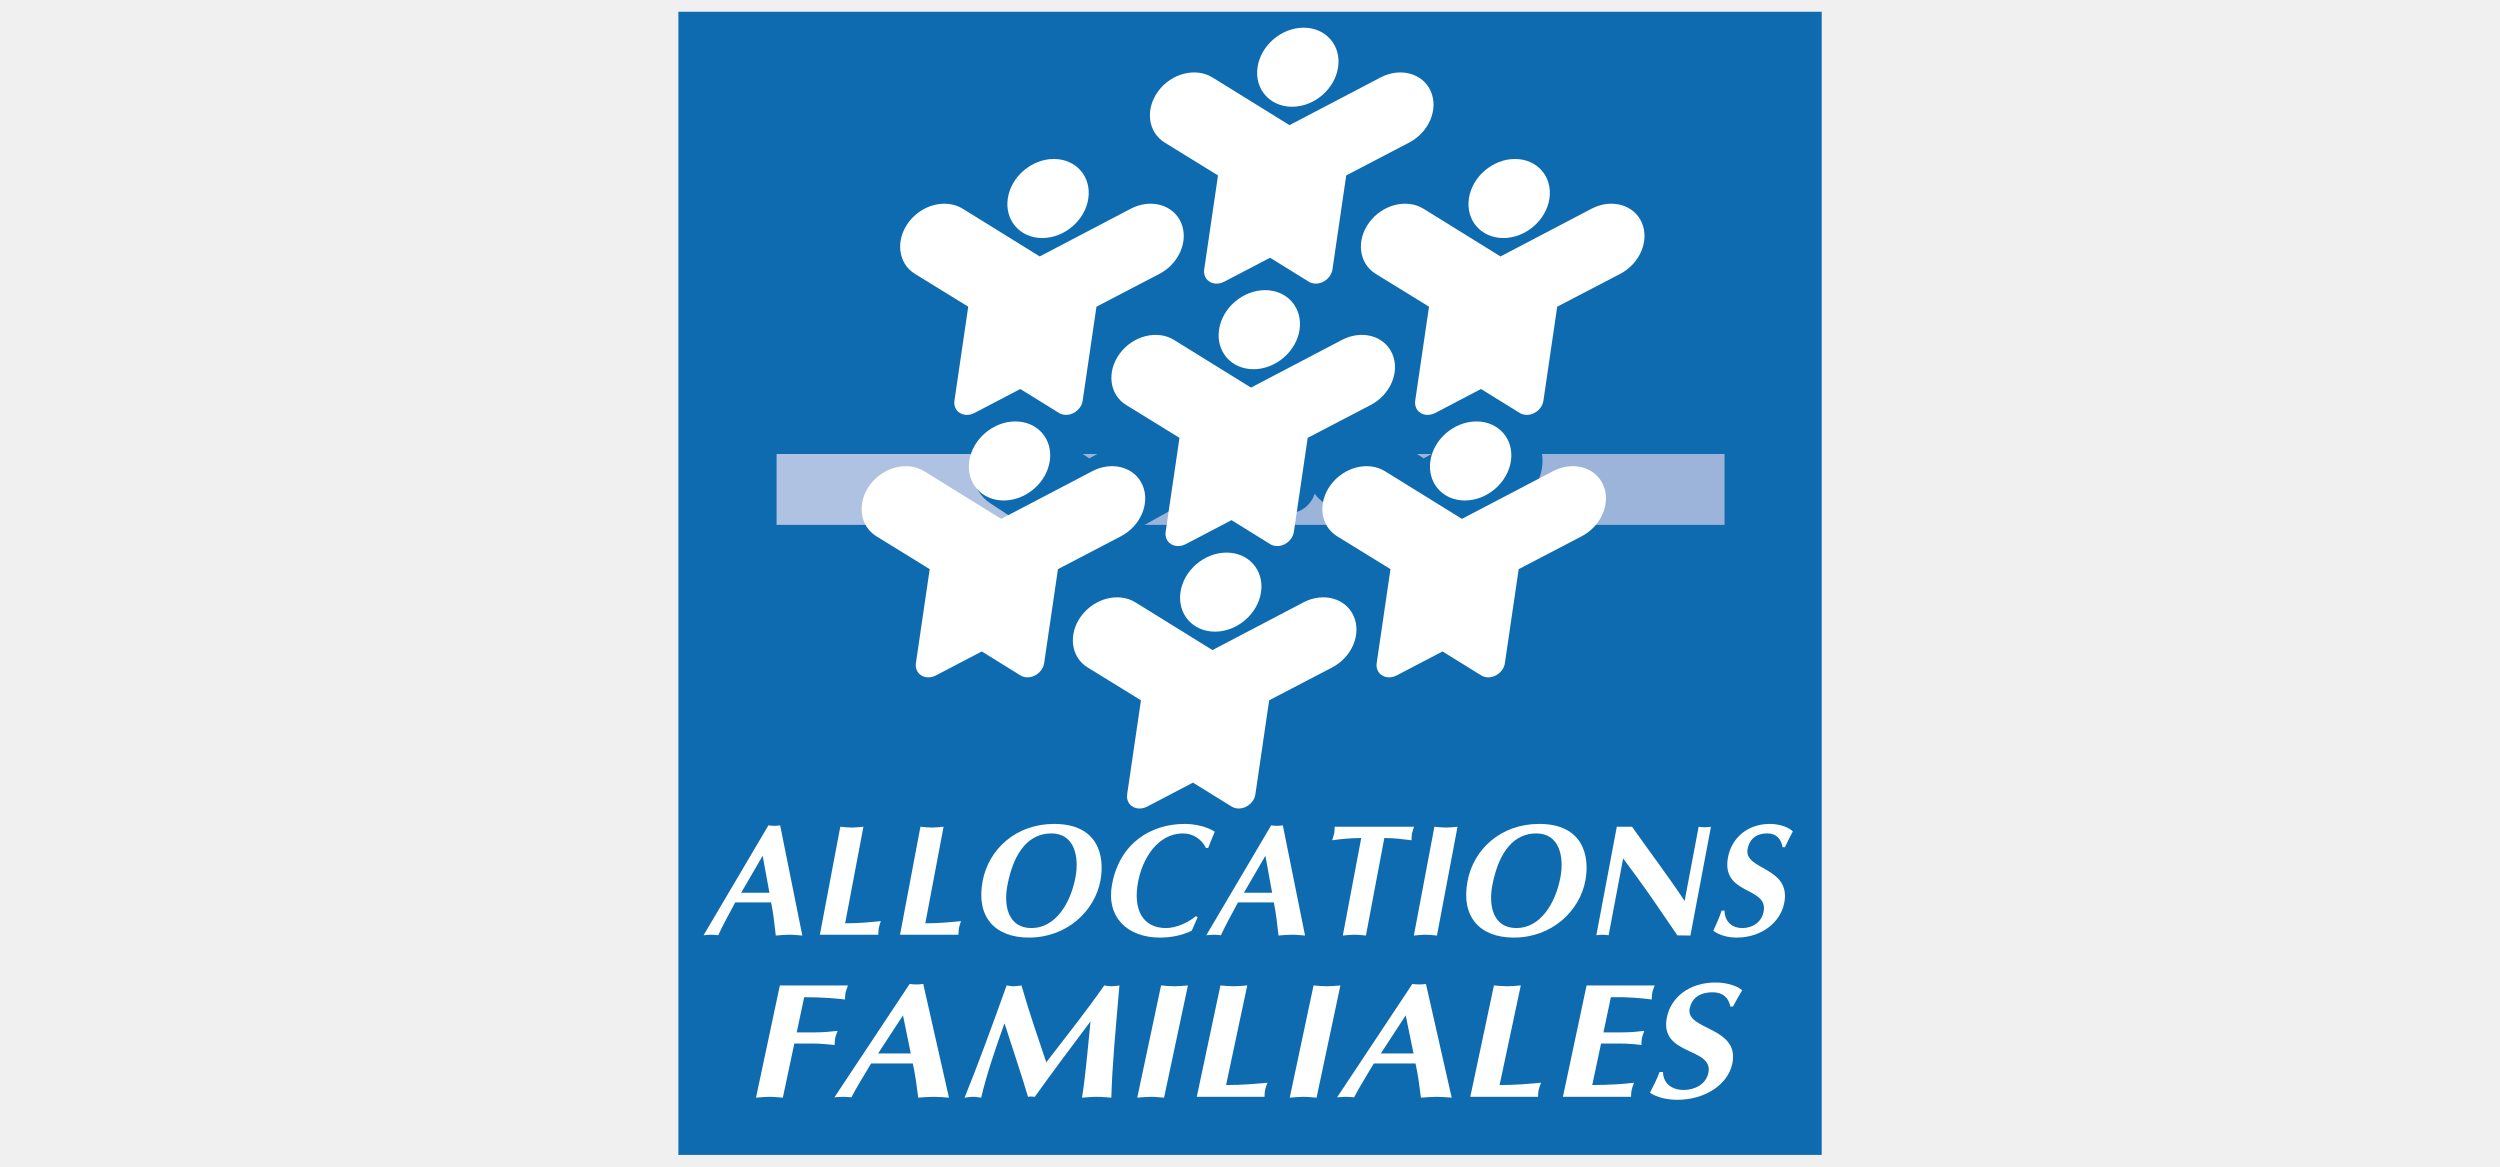
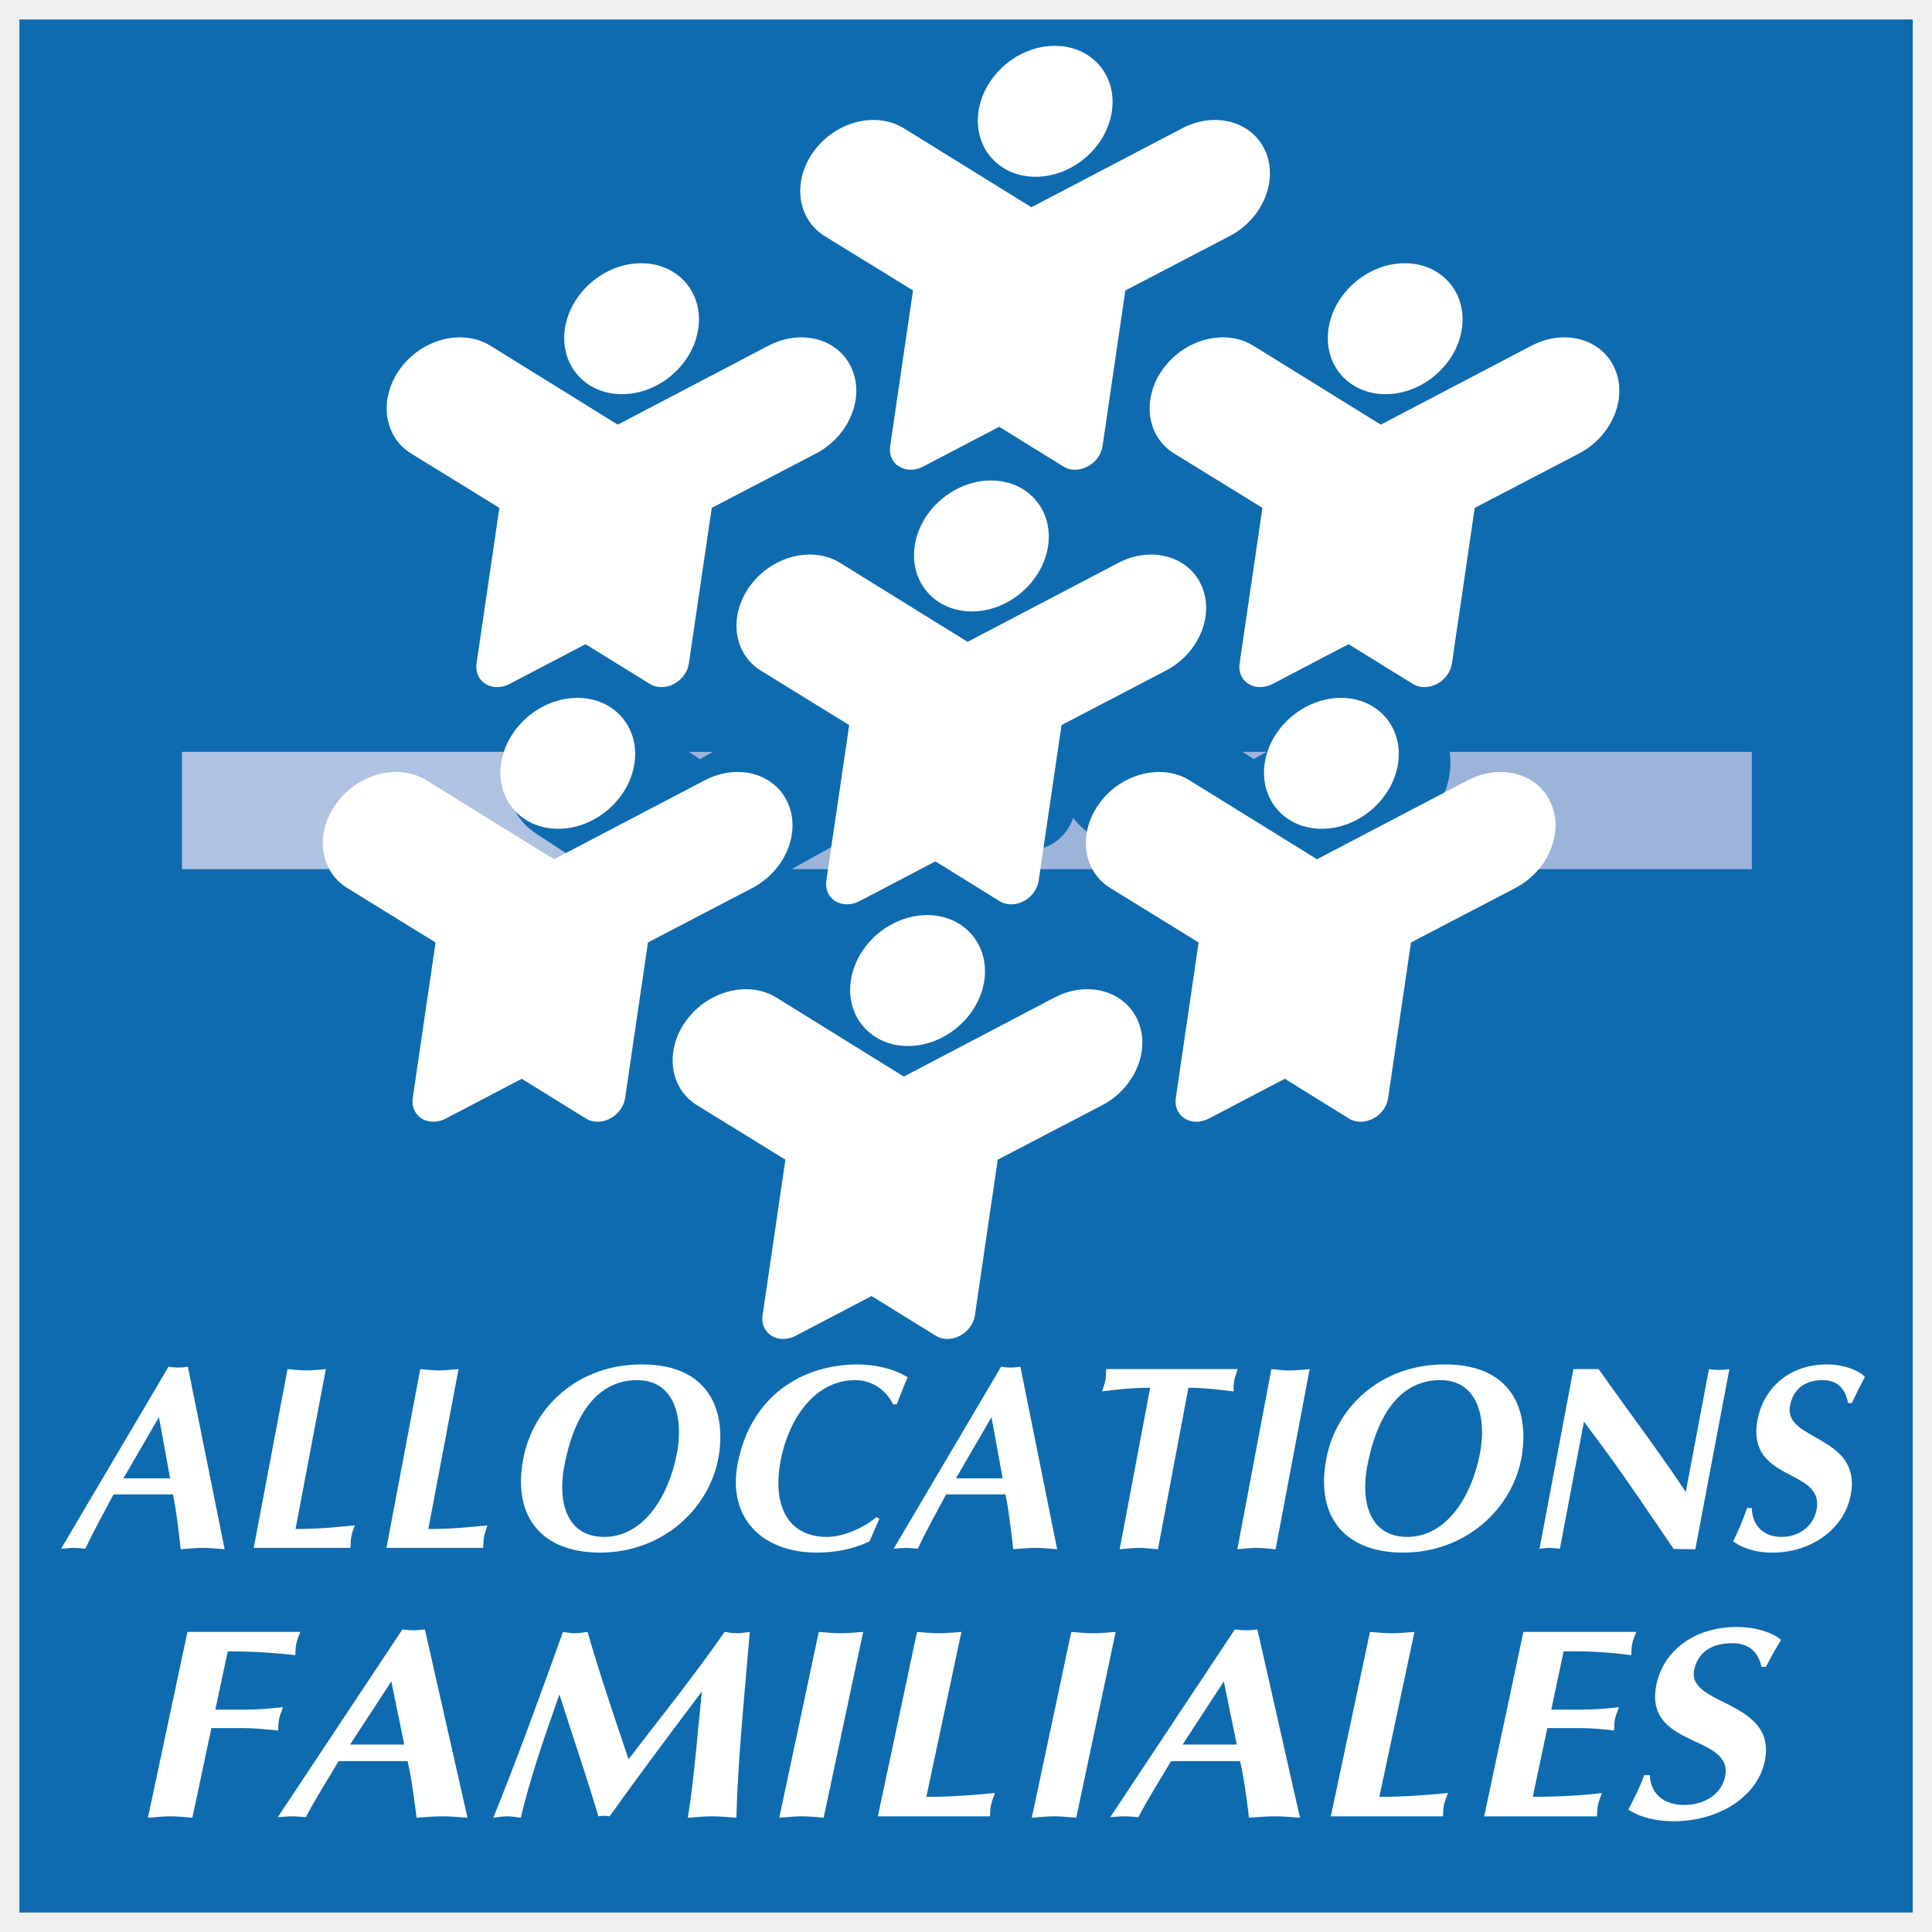
- <svg xmlns="http://www.w3.org/2000/svg" id="caf" width="120" height="56" viewBox="0 0 120 56" fill="none">
-   <path d="M87.441 0.564H32.563V55.436H87.441V0.564Z" fill="#0F6BAF" />
-   <path fill-rule="evenodd" clip-rule="evenodd" d="M52.287 22.003L52.664 21.793H51.968C52.086 21.869 52.194 21.94 52.287 22.003Z" fill="#9CB4DA" />
-   <path fill-rule="evenodd" clip-rule="evenodd" d="M58.027 24.563C57.724 24.452 57.487 24.222 57.36 23.915C57.339 23.866 57.323 23.814 57.309 23.762C57.15 23.923 56.969 24.066 56.764 24.18L54.943 25.194H57.825C57.883 24.976 57.968 24.77 58.078 24.578L58.027 24.563Z" fill="#9CB4DA" />
-   <path fill-rule="evenodd" clip-rule="evenodd" d="M63.579 24.154C63.393 24.031 63.235 23.877 63.106 23.7C63.065 23.825 63.008 23.947 62.931 24.056C62.688 24.41 62.316 24.611 61.939 24.631C62.003 24.81 62.042 25 62.06 25.194H65.03C65.034 25.167 65.037 25.14 65.041 25.114L63.579 24.154Z" fill="#9CB4DA" />
-   <path fill-rule="evenodd" clip-rule="evenodd" d="M74.017 21.793C74.157 22.71 73.689 23.694 72.815 24.18C72.815 24.18 71.618 24.847 70.993 25.194H82.778V21.793H74.017Z" fill="#9CB4DA" />
-   <path fill-rule="evenodd" clip-rule="evenodd" d="M48.99 25.114L47.528 24.154C47.1 23.872 46.811 23.427 46.713 22.899C46.647 22.535 46.675 22.154 46.794 21.793H37.276V25.194H48.979C48.983 25.167 48.987 25.14 48.99 25.114Z" fill="#AFC2E1" />
-   <path fill-rule="evenodd" clip-rule="evenodd" d="M68.018 21.793C68.137 21.869 68.243 21.94 68.337 22.003L68.715 21.793H68.018Z" fill="#9CB4DA" />
-   <path fill-rule="evenodd" clip-rule="evenodd" d="M62.018 5.124C63.085 5.124 64.075 4.275 64.229 3.226C64.383 2.179 63.642 1.329 62.574 1.329C61.508 1.329 60.517 2.179 60.363 3.226C60.209 4.275 60.95 5.124 62.018 5.124Z" fill="white" />
-   <path fill-rule="evenodd" clip-rule="evenodd" d="M68.677 4.379C68.295 3.516 67.215 3.221 66.264 3.719L61.896 6.007L58.201 3.719C57.396 3.221 56.228 3.516 55.593 4.379C54.959 5.242 55.099 6.345 55.904 6.843L58.464 8.42L57.802 12.932C57.785 13.048 57.797 13.166 57.844 13.273C57.988 13.6 58.4 13.712 58.76 13.523L60.962 12.371L62.824 13.523C63.13 13.712 63.573 13.6 63.813 13.273C63.892 13.166 63.939 13.048 63.958 12.932L64.619 8.42L67.641 6.843C68.594 6.345 69.057 5.242 68.677 4.379Z" fill="white" />
-   <path fill-rule="evenodd" clip-rule="evenodd" d="M60.168 17.722C61.234 17.722 62.225 16.872 62.38 15.824C62.532 14.777 61.792 13.927 60.725 13.927C59.657 13.927 58.667 14.777 58.514 15.824C58.36 16.872 59.1 17.722 60.168 17.722Z" fill="white" />
-   <path fill-rule="evenodd" clip-rule="evenodd" d="M66.828 16.977C66.446 16.114 65.366 15.818 64.414 16.316L60.047 18.605L56.352 16.316C55.546 15.818 54.378 16.114 53.744 16.977C53.11 17.84 53.249 18.943 54.055 19.439L56.615 21.017L55.951 25.529C55.935 25.646 55.948 25.763 55.995 25.87C56.139 26.197 56.549 26.309 56.911 26.121L59.112 24.967L60.974 26.121C61.28 26.309 61.723 26.197 61.962 25.87C62.041 25.763 62.09 25.646 62.106 25.529L62.769 21.017L65.792 19.439C66.745 18.943 67.208 17.84 66.828 16.977Z" fill="white" />
-   <path fill-rule="evenodd" clip-rule="evenodd" d="M50.029 11.425C51.096 11.425 52.086 10.576 52.239 9.528C52.394 8.481 51.652 7.631 50.585 7.631C49.518 7.631 48.528 8.481 48.374 9.528C48.22 10.576 48.961 11.425 50.029 11.425Z" fill="white" />
-   <path fill-rule="evenodd" clip-rule="evenodd" d="M56.688 10.68C56.307 9.817 55.226 9.522 54.274 10.02L49.907 12.309L46.212 10.02C45.407 9.522 44.239 9.817 43.605 10.68C42.971 11.543 43.11 12.647 43.915 13.145L46.475 14.721L45.813 19.233C45.796 19.349 45.809 19.467 45.856 19.574C46 19.901 46.411 20.013 46.771 19.824L48.973 18.672L50.836 19.824C51.142 20.013 51.584 19.901 51.825 19.574C51.903 19.467 51.95 19.349 51.968 19.233L52.63 14.721L55.653 13.145C56.605 12.646 57.068 11.543 56.688 10.68Z" fill="white" />
-   <path fill-rule="evenodd" clip-rule="evenodd" d="M48.178 24.023C49.247 24.023 50.236 23.174 50.39 22.125C50.544 21.078 49.804 20.229 48.736 20.229C47.669 20.229 46.679 21.078 46.525 22.125C46.371 23.173 47.111 24.023 48.178 24.023Z" fill="white" />
-   <path fill-rule="evenodd" clip-rule="evenodd" d="M54.838 23.278C54.457 22.415 53.377 22.12 52.426 22.619L48.058 24.906L44.362 22.619C43.556 22.12 42.389 22.415 41.755 23.278C41.121 24.14 41.26 25.244 42.066 25.741L44.626 27.319L43.963 31.832C43.947 31.947 43.959 32.064 44.007 32.172C44.151 32.498 44.561 32.611 44.922 32.422L47.123 31.269L48.986 32.422C49.292 32.611 49.735 32.498 49.975 32.172C50.054 32.064 50.101 31.947 50.119 31.832L50.782 27.319L53.804 25.741C54.756 25.244 55.219 24.14 54.838 23.278Z" fill="white" />
-   <path fill-rule="evenodd" clip-rule="evenodd" d="M72.162 11.425C71.095 11.425 70.353 10.576 70.507 9.528C70.661 8.481 71.651 7.631 72.719 7.631C73.786 7.631 74.527 8.481 74.374 9.528C74.218 10.576 73.229 11.425 72.162 11.425Z" fill="white" />
-   <path fill-rule="evenodd" clip-rule="evenodd" d="M65.721 10.68C66.355 9.817 67.523 9.522 68.328 10.02L72.024 12.309L76.392 10.02C77.343 9.522 78.424 9.817 78.804 10.68C79.184 11.543 78.721 12.647 77.77 13.145L74.746 14.721L74.084 19.233C74.067 19.349 74.021 19.467 73.942 19.574C73.7 19.901 73.257 20.013 72.951 19.824L71.088 18.672L68.888 19.824C68.528 20.013 68.117 19.901 67.973 19.574C67.926 19.467 67.913 19.349 67.93 19.233L68.593 14.721L66.033 13.145C65.225 12.646 65.087 11.543 65.721 10.68Z" fill="white" />
-   <path fill-rule="evenodd" clip-rule="evenodd" d="M70.313 24.023C69.245 24.023 68.504 23.174 68.658 22.125C68.812 21.078 69.802 20.229 70.87 20.229C71.937 20.229 72.677 21.078 72.525 22.125C72.369 23.173 71.38 24.023 70.313 24.023Z" fill="white" />
-   <path fill-rule="evenodd" clip-rule="evenodd" d="M63.872 23.278C64.506 22.415 65.672 22.12 66.479 22.619L70.173 24.906L74.541 22.619C75.493 22.12 76.574 22.415 76.954 23.278C77.335 24.14 76.872 25.244 75.92 25.741L72.897 27.319L72.234 31.832C72.218 31.947 72.172 32.064 72.093 32.172C71.851 32.498 71.409 32.611 71.103 32.422L69.24 31.269L67.039 32.422C66.678 32.611 66.269 32.498 66.124 32.172C66.076 32.064 66.064 31.947 66.081 31.832L66.743 27.319L64.182 25.741C63.376 25.244 63.237 24.14 63.872 23.278Z" fill="white" />
-   <path fill-rule="evenodd" clip-rule="evenodd" d="M58.318 30.319C59.386 30.319 60.376 29.47 60.53 28.422C60.683 27.374 59.942 26.525 58.875 26.525C57.808 26.525 56.817 27.373 56.663 28.422C56.509 29.47 57.251 30.319 58.318 30.319Z" fill="white" />
-   <path fill-rule="evenodd" clip-rule="evenodd" d="M64.977 29.575C64.597 28.712 63.516 28.416 62.565 28.914L58.198 31.204L54.502 28.914C53.697 28.416 52.529 28.712 51.894 29.575C51.261 30.437 51.399 31.541 52.206 32.038L54.766 33.614L54.103 38.128C54.087 38.244 54.098 38.361 54.146 38.468C54.291 38.795 54.7 38.907 55.062 38.718L57.262 37.566L59.125 38.718C59.43 38.907 59.874 38.795 60.115 38.468C60.193 38.361 60.241 38.244 60.258 38.128L60.92 33.614L63.942 32.038C64.895 31.54 65.359 30.437 64.977 29.575Z" fill="white" />
-   <path d="M36.932 42.85L36.608 41.077L35.577 42.85H36.932ZM35.29 43.316C34.989 43.892 34.715 44.365 34.475 44.891C34.358 44.883 34.25 44.866 34.131 44.866C34.013 44.866 33.892 44.883 33.772 44.891L36.884 39.616C36.977 39.632 37.065 39.639 37.161 39.639C37.257 39.639 37.347 39.632 37.447 39.616L38.511 44.906C38.299 44.891 38.096 44.866 37.882 44.866C37.667 44.866 37.456 44.891 37.238 44.906C37.174 44.343 37.118 43.825 37.013 43.316H35.29Z" fill="white" />
-   <path d="M40.567 44.319C41.212 44.319 41.769 44.265 42.281 44.213C42.247 44.319 42.203 44.433 42.183 44.54C42.163 44.647 42.163 44.761 42.158 44.866H39.354L40.334 39.684C40.516 39.699 40.696 39.723 40.881 39.723C41.066 39.723 41.256 39.699 41.444 39.684L40.567 44.319Z" fill="white" />
-   <path d="M44.415 44.319C45.058 44.319 45.616 44.265 46.129 44.213C46.094 44.319 46.05 44.433 46.031 44.54C46.011 44.647 46.011 44.761 46.005 44.866H43.202L44.181 39.684C44.364 39.699 44.544 39.723 44.729 39.723C44.914 39.723 45.103 39.699 45.291 39.684L44.415 44.319Z" fill="white" />
-   <path d="M48.353 42.509C48.166 43.496 48.403 44.547 49.513 44.547C50.652 44.547 51.384 43.376 51.623 42.112C51.809 41.131 51.577 40.004 50.469 40.004C49.439 40.004 48.674 40.803 48.353 42.509ZM49.39 45.004C47.755 45.004 46.84 44.015 47.167 42.287C47.453 40.772 48.757 39.548 50.598 39.548C52.707 39.548 53.039 41.077 52.823 42.257C52.55 43.741 51.202 45.004 49.39 45.004Z" fill="white" />
-   <path d="M57.489 44.022L57.202 44.676C56.714 44.913 56.172 45.004 55.676 45.004C54.093 45.004 53.084 44 53.38 42.44C53.754 40.453 55.257 39.548 56.87 39.548C57.358 39.548 57.926 39.677 58.309 39.921C58.194 40.179 58.101 40.438 57.99 40.705H57.886C57.691 40.294 57.271 40.004 56.792 40.004C55.563 40.004 54.839 41.214 54.627 42.333C54.381 43.634 54.831 44.547 55.969 44.547C56.428 44.547 57.007 44.305 57.401 43.977L57.489 44.022Z" fill="white" />
-   <path d="M61.062 42.85L60.739 41.077L59.709 42.85H61.062ZM59.422 43.316C59.119 43.892 58.846 44.365 58.605 44.891C58.489 44.883 58.38 44.866 58.262 44.866C58.144 44.866 58.023 44.883 57.903 44.891L61.016 39.616C61.108 39.632 61.197 39.639 61.292 39.639C61.387 39.639 61.478 39.632 61.576 39.616L62.642 44.906C62.43 44.891 62.228 44.866 62.013 44.866C61.797 44.866 61.587 44.891 61.369 44.906C61.306 44.343 61.247 43.825 61.144 43.316H59.422Z" fill="white" />
-   <path d="M65.564 44.906C65.382 44.891 65.201 44.866 65.015 44.866C64.831 44.866 64.642 44.891 64.455 44.906L65.339 40.225C64.814 40.225 64.338 40.278 63.943 40.332C63.977 40.225 64.019 40.119 64.041 40.004C64.062 39.897 64.058 39.791 64.064 39.684H67.874C67.84 39.791 67.799 39.897 67.777 40.004C67.755 40.119 67.759 40.225 67.754 40.332C67.327 40.278 66.899 40.225 66.448 40.225L65.564 44.906Z" fill="white" />
-   <path d="M68.851 39.684C69.033 39.7 69.214 39.723 69.398 39.723C69.584 39.723 69.773 39.7 69.961 39.684L68.974 44.906C68.793 44.891 68.611 44.866 68.427 44.866C68.242 44.866 68.052 44.891 67.865 44.906L68.851 39.684Z" fill="white" />
-   <path d="M71.629 42.509C71.442 43.496 71.68 44.547 72.79 44.547C73.93 44.547 74.661 43.376 74.9 42.112C75.086 41.131 74.856 40.004 73.745 40.004C72.717 40.004 71.952 40.803 71.629 42.509ZM72.666 45.004C71.032 45.004 70.117 44.015 70.443 42.287C70.73 40.772 72.033 39.548 73.876 39.548C75.984 39.548 76.316 41.077 76.1 42.257C75.828 43.741 74.48 45.004 72.666 45.004Z" fill="white" />
-   <path d="M77.607 39.684H78.339C79.166 40.864 80.05 42.021 80.862 43.247L81.535 39.684C81.629 39.7 81.73 39.708 81.826 39.708C81.922 39.708 82.028 39.7 82.126 39.684L81.14 44.906L80.513 44.898C79.84 43.916 79.219 42.98 78.554 42.075L77.911 41.206L77.214 44.891C77.121 44.883 77.018 44.867 76.924 44.867C76.828 44.867 76.72 44.883 76.624 44.891L77.607 39.684Z" fill="white" />
-   <path d="M85.565 40.667C85.494 40.263 85.26 40.004 84.838 40.004C84.254 40.004 83.966 40.317 83.885 40.75C83.69 41.778 85.976 41.588 85.646 43.33C85.462 44.305 84.516 45.004 83.369 45.004C82.962 45.004 82.545 44.906 82.239 44.676C82.388 44.358 82.531 44.038 82.638 43.709H82.777C82.789 44.237 83.13 44.547 83.641 44.547C84.1 44.547 84.556 44.28 84.655 43.757C84.886 42.539 82.598 42.979 82.945 41.147C83.11 40.27 83.831 39.548 84.956 39.548C85.488 39.548 85.923 39.754 86.055 39.912C85.921 40.156 85.799 40.407 85.675 40.666H85.565" fill="white" />
-   <path d="M37.576 52.688C37.365 52.672 37.156 52.647 36.941 52.647C36.727 52.647 36.507 52.672 36.288 52.688L37.433 47.301H40.704C40.663 47.41 40.612 47.528 40.588 47.638C40.566 47.747 40.566 47.865 40.56 47.975C40.048 47.92 39.502 47.866 38.601 47.866L38.242 49.554H39.151C39.486 49.554 39.836 49.522 40.205 49.483C40.164 49.594 40.114 49.711 40.09 49.822C40.068 49.931 40.068 50.049 40.062 50.159C39.708 50.127 39.373 50.089 39.03 50.089H38.128L37.576 52.688Z" fill="white" />
-   <path d="M43.718 50.567L43.343 48.737L42.148 50.567H43.718ZM41.814 51.046C41.464 51.643 41.146 52.129 40.868 52.671C40.732 52.663 40.606 52.647 40.469 52.647C40.332 52.647 40.191 52.663 40.053 52.671L43.663 47.23C43.771 47.244 43.873 47.254 43.984 47.254C44.096 47.254 44.2 47.245 44.316 47.23L45.55 52.687C45.305 52.671 45.071 52.647 44.822 52.647C44.573 52.647 44.327 52.671 44.075 52.687C44.001 52.105 43.934 51.573 43.814 51.046H41.814Z" fill="white" />
-   <path d="M53.005 47.301C53.12 47.317 53.236 47.341 53.357 47.341C53.476 47.341 53.61 47.317 53.733 47.301C53.551 49.413 53.385 51.125 53.344 52.688C53.107 52.672 52.88 52.647 52.641 52.647C52.4 52.647 52.181 52.672 51.937 52.688C52.133 51.44 52.217 50.238 52.345 49.027C51.438 50.23 50.539 51.431 49.67 52.647C49.563 52.631 49.461 52.624 49.345 52.647C49.026 51.564 48.606 50.348 48.216 49.115C47.725 50.498 47.356 51.587 47.096 52.688C46.962 52.672 46.839 52.647 46.702 52.647C46.564 52.647 46.439 52.672 46.299 52.688C46.943 51.109 47.604 49.287 48.318 47.301C48.435 47.317 48.541 47.341 48.661 47.341C48.782 47.341 48.907 47.317 49.03 47.301C49.386 48.534 49.804 49.758 50.221 50.992C51.074 49.875 52.066 48.644 53.005 47.301Z" fill="white" />
-   <path d="M55.732 47.301C55.944 47.317 56.153 47.341 56.368 47.341C56.582 47.341 56.802 47.317 57.02 47.301L55.875 52.688C55.664 52.672 55.455 52.647 55.24 52.647C55.025 52.647 54.806 52.672 54.588 52.688L55.732 47.301Z" fill="white" />
-   <path d="M58.851 52.082C59.599 52.082 60.245 52.027 60.84 51.971C60.801 52.082 60.749 52.2 60.727 52.31C60.703 52.419 60.703 52.538 60.696 52.647H57.445L58.581 47.301C58.792 47.317 59.002 47.341 59.216 47.341C59.43 47.341 59.65 47.317 59.868 47.301L58.851 52.082Z" fill="white" />
-   <path d="M63.051 47.301C63.263 47.317 63.473 47.341 63.686 47.341C63.901 47.341 64.122 47.317 64.339 47.301L63.195 52.688C62.983 52.672 62.774 52.647 62.559 52.647C62.345 52.647 62.125 52.672 61.907 52.688L63.051 47.301Z" fill="white" />
-   <path d="M67.849 50.567L67.474 48.737L66.279 50.567H67.849ZM65.944 51.046C65.594 51.643 65.277 52.129 64.998 52.671C64.862 52.663 64.737 52.647 64.598 52.647C64.462 52.647 64.322 52.663 64.182 52.671L67.793 47.23C67.901 47.244 68.003 47.254 68.115 47.254C68.226 47.254 68.331 47.245 68.446 47.23L69.681 52.687C69.436 52.671 69.199 52.647 68.95 52.647C68.701 52.647 68.457 52.671 68.204 52.687C68.131 52.105 68.064 51.573 67.944 51.046H65.944Z" fill="white" />
-   <path d="M71.98 52.082C72.728 52.082 73.375 52.027 73.97 51.971C73.93 52.082 73.879 52.2 73.855 52.31C73.832 52.419 73.833 52.538 73.826 52.647H70.574L71.709 47.301C71.921 47.317 72.13 47.341 72.345 47.341C72.561 47.341 72.779 47.317 72.998 47.301L71.98 52.082Z" fill="white" />
-   <path d="M79.427 47.301C79.386 47.41 79.334 47.528 79.311 47.638C79.288 47.747 79.288 47.865 79.283 47.975C78.774 47.913 78.203 47.85 77.322 47.866L76.965 49.554H77.857C78.244 49.554 78.603 49.522 78.928 49.483C78.887 49.594 78.837 49.711 78.813 49.822C78.791 49.931 78.791 50.049 78.785 50.159C78.477 50.12 78.131 50.089 77.744 50.089H76.851L76.427 52.083C77.305 52.076 77.897 52.036 78.434 51.972C78.393 52.083 78.343 52.201 78.32 52.31C78.296 52.42 78.296 52.538 78.289 52.648H75.02L76.156 47.301H79.427" fill="white" />
-   <path d="M83.057 48.313C82.972 47.897 82.704 47.63 82.215 47.63C81.536 47.63 81.202 47.952 81.106 48.4C80.88 49.46 83.532 49.263 83.15 51.061C82.935 52.066 81.839 52.79 80.509 52.79C80.036 52.79 79.551 52.687 79.198 52.451C79.371 52.122 79.536 51.792 79.659 51.455H79.823C79.836 51.996 80.231 52.318 80.824 52.318C81.355 52.318 81.886 52.044 82.001 51.503C82.268 50.245 79.613 50.701 80.015 48.809C80.208 47.905 81.044 47.16 82.349 47.16C82.966 47.16 83.47 47.372 83.624 47.537C83.467 47.787 83.327 48.046 83.184 48.314H83.057" fill="white" />
+ <svg xmlns="http://www.w3.org/2000/svg" id="caf" width="40" height="40" viewBox="0 0 40 40" fill="none">
+   <path d="M39.601 0.403H0.402V39.597H39.601V0.403Z" fill="#0F6BAF" />
+   <path fill-rule="evenodd" clip-rule="evenodd" d="M14.491 15.716L14.76 15.567H14.263C14.347 15.621 14.424 15.672 14.491 15.716Z" fill="#9CB4DA" />
+   <path fill-rule="evenodd" clip-rule="evenodd" d="M18.59 17.545C18.374 17.466 18.205 17.302 18.114 17.082C18.099 17.047 18.087 17.01 18.078 16.973C17.965 17.088 17.835 17.19 17.689 17.272L16.388 17.995H18.447C18.488 17.84 18.548 17.693 18.627 17.556L18.59 17.545Z" fill="#9CB4DA" />
+   <path fill-rule="evenodd" clip-rule="evenodd" d="M22.556 17.253C22.423 17.166 22.31 17.055 22.219 16.929C22.19 17.018 22.148 17.105 22.094 17.183C21.92 17.436 21.654 17.579 21.385 17.594C21.431 17.722 21.459 17.857 21.472 17.996H23.593C23.596 17.977 23.598 17.958 23.601 17.939L22.556 17.253Z" fill="#9CB4DA" />
+   <path fill-rule="evenodd" clip-rule="evenodd" d="M30.012 15.566C30.112 16.221 29.778 16.924 29.153 17.271C29.153 17.272 28.298 17.747 27.852 17.995H36.27V15.566H30.012Z" fill="#9CB4DA" />
+   <path fill-rule="evenodd" clip-rule="evenodd" d="M12.136 17.938L11.091 17.253C10.786 17.051 10.58 16.733 10.51 16.357C10.462 16.096 10.482 15.824 10.567 15.566H3.768V17.995H12.128C12.131 17.976 12.133 17.957 12.136 17.938Z" fill="#AFC2E1" />
+   <path fill-rule="evenodd" clip-rule="evenodd" d="M25.727 15.566C25.812 15.621 25.888 15.671 25.955 15.716L26.225 15.566H25.727Z" fill="#9CB4DA" />
+   <path fill-rule="evenodd" clip-rule="evenodd" d="M21.441 3.66C22.203 3.66 22.911 3.053 23.02 2.304C23.131 1.557 22.601 0.949 21.838 0.949C21.077 0.949 20.369 1.557 20.259 2.304C20.149 3.053 20.678 3.66 21.441 3.66Z" fill="white" />
+   <path fill-rule="evenodd" clip-rule="evenodd" d="M26.198 3.128C25.925 2.511 25.154 2.301 24.475 2.657L21.354 4.291L18.715 2.657C18.14 2.301 17.306 2.511 16.852 3.128C16.399 3.744 16.5 4.532 17.074 4.888L18.903 6.014L18.43 9.237C18.418 9.32 18.426 9.404 18.46 9.481C18.563 9.714 18.857 9.794 19.114 9.659L20.687 8.836L22.017 9.659C22.235 9.794 22.552 9.714 22.724 9.481C22.78 9.404 22.814 9.32 22.827 9.237L23.299 6.014L25.458 4.888C26.139 4.532 26.469 3.744 26.198 3.128Z" fill="white" />
+   <path fill-rule="evenodd" clip-rule="evenodd" d="M20.12 12.659C20.882 12.659 21.589 12.051 21.7 11.303C21.809 10.555 21.28 9.948 20.518 9.948C19.755 9.948 19.048 10.555 18.938 11.303C18.828 12.051 19.357 12.659 20.12 12.659Z" fill="white" />
+   <path fill-rule="evenodd" clip-rule="evenodd" d="M24.877 12.126C24.605 11.51 23.833 11.299 23.153 11.654L20.033 13.289L17.394 11.654C16.819 11.299 15.985 11.51 15.532 12.126C15.079 12.743 15.178 13.531 15.753 13.885L17.582 15.012L17.108 18.235C17.096 18.319 17.106 18.402 17.139 18.479C17.242 18.712 17.535 18.792 17.794 18.658L19.366 17.834L20.696 18.658C20.915 18.793 21.231 18.712 21.402 18.479C21.458 18.402 21.493 18.319 21.504 18.235L21.978 15.012L24.137 13.885C24.818 13.531 25.148 12.743 24.877 12.126Z" fill="white" />
+   <path fill-rule="evenodd" clip-rule="evenodd" d="M12.877 8.161C13.64 8.161 14.347 7.555 14.457 6.806C14.567 6.058 14.037 5.45 13.275 5.45C12.513 5.45 11.806 6.058 11.696 6.806C11.586 7.554 12.115 8.161 12.877 8.161Z" fill="white" />
+   <path fill-rule="evenodd" clip-rule="evenodd" d="M17.634 7.629C17.362 7.012 16.59 6.802 15.91 7.157L12.79 8.792L10.152 7.157C9.576 6.802 8.742 7.012 8.289 7.629C7.837 8.245 7.936 9.033 8.511 9.389L10.339 10.515L9.866 13.738C9.854 13.821 9.864 13.905 9.897 13.982C10 14.215 10.294 14.295 10.551 14.16L12.123 13.337L13.454 14.16C13.673 14.295 13.989 14.215 14.16 13.982C14.216 13.905 14.25 13.821 14.262 13.738L14.736 10.515L16.895 9.389C17.575 9.033 17.906 8.245 17.634 7.629Z" fill="white" />
+   <path fill-rule="evenodd" clip-rule="evenodd" d="M11.556 17.159C12.319 17.159 13.026 16.553 13.136 15.804C13.246 15.056 12.717 14.449 11.955 14.449C11.192 14.449 10.485 15.056 10.375 15.804C10.265 16.552 10.794 17.159 11.556 17.159Z" fill="white" />
+   <path fill-rule="evenodd" clip-rule="evenodd" d="M16.313 16.627C16.041 16.011 15.269 15.8 14.59 16.156L11.47 17.79L8.83 16.156C8.255 15.8 7.421 16.011 6.968 16.627C6.515 17.243 6.614 18.031 7.19 18.386L9.018 19.513L8.545 22.737C8.533 22.819 8.543 22.903 8.576 22.98C8.679 23.213 8.972 23.294 9.23 23.159L10.802 22.335L12.133 23.159C12.351 23.294 12.668 23.213 12.839 22.98C12.896 22.903 12.929 22.819 12.942 22.737L13.415 19.513L15.574 18.386C16.254 18.031 16.585 17.243 16.313 16.627Z" fill="white" />
+   <path fill-rule="evenodd" clip-rule="evenodd" d="M28.687 8.161C27.925 8.161 27.395 7.555 27.505 6.806C27.615 6.058 28.322 5.45 29.085 5.45C29.847 5.45 30.376 6.058 30.267 6.806C30.156 7.554 29.449 8.161 28.687 8.161Z" fill="white" />
+   <path fill-rule="evenodd" clip-rule="evenodd" d="M24.086 7.629C24.539 7.012 25.373 6.802 25.948 7.157L28.588 8.792L31.708 7.157C32.388 6.802 33.16 7.012 33.431 7.629C33.703 8.245 33.372 9.033 32.693 9.389L30.533 10.515L30.06 13.738C30.048 13.821 30.015 13.905 29.958 13.982C29.786 14.215 29.47 14.295 29.251 14.16L27.92 13.337L26.348 14.16C26.091 14.295 25.798 14.215 25.695 13.982C25.661 13.905 25.652 13.821 25.664 13.738L26.137 10.515L24.309 9.389C23.732 9.033 23.634 8.245 24.086 7.629Z" fill="white" />
+   <path fill-rule="evenodd" clip-rule="evenodd" d="M27.366 17.159C26.603 17.159 26.074 16.553 26.184 15.804C26.294 15.056 27.002 14.449 27.764 14.449C28.527 14.449 29.055 15.056 28.946 15.804C28.835 16.552 28.128 17.159 27.366 17.159Z" fill="white" />
+   <path fill-rule="evenodd" clip-rule="evenodd" d="M22.766 16.627C23.218 16.011 24.052 15.8 24.628 16.156L27.267 17.79L30.387 16.156C31.067 15.8 31.839 16.011 32.11 16.627C32.383 17.243 32.052 18.031 31.372 18.386L29.213 19.513L28.739 22.737C28.727 22.819 28.694 22.903 28.638 22.98C28.465 23.213 28.149 23.294 27.93 23.159L26.6 22.335L25.028 23.159C24.77 23.294 24.478 23.213 24.374 22.98C24.34 22.903 24.331 22.819 24.343 22.737L24.816 19.513L22.988 18.386C22.412 18.031 22.312 17.243 22.766 16.627Z" fill="white" />
+   <path fill-rule="evenodd" clip-rule="evenodd" d="M18.799 21.657C19.561 21.657 20.268 21.05 20.379 20.301C20.488 19.553 19.958 18.946 19.196 18.946C18.434 18.946 17.727 19.552 17.616 20.301C17.506 21.05 18.036 21.657 18.799 21.657Z" fill="white" />
+   <path fill-rule="evenodd" clip-rule="evenodd" d="M23.555 21.125C23.283 20.509 22.512 20.298 21.832 20.653L18.713 22.289L16.073 20.653C15.498 20.298 14.663 20.509 14.21 21.125C13.758 21.741 13.857 22.529 14.433 22.884L16.261 24.01L15.788 27.234C15.776 27.317 15.784 27.401 15.819 27.477C15.922 27.711 16.214 27.791 16.473 27.656L18.045 26.833L19.375 27.656C19.593 27.791 19.91 27.711 20.082 27.477C20.137 27.401 20.172 27.317 20.184 27.234L20.657 24.01L22.816 22.884C23.497 22.529 23.828 21.741 23.555 21.125Z" fill="white" />
+   <path d="M3.522 30.607L3.291 29.341L2.555 30.607H3.522ZM2.35 30.94C2.135 31.352 1.939 31.69 1.768 32.065C1.684 32.059 1.607 32.048 1.522 32.048C1.438 32.048 1.351 32.059 1.265 32.065L3.489 28.297C3.555 28.308 3.618 28.314 3.686 28.314C3.755 28.314 3.819 28.308 3.89 28.297L4.651 32.075C4.499 32.065 4.354 32.047 4.201 32.047C4.047 32.047 3.897 32.065 3.741 32.075C3.696 31.674 3.655 31.304 3.581 30.94H2.35Z" fill="white" />
+   <path d="M6.119 31.657C6.58 31.657 6.978 31.618 7.344 31.581C7.319 31.657 7.288 31.738 7.273 31.815C7.259 31.891 7.26 31.972 7.256 32.047H5.253L5.953 28.346C6.083 28.357 6.212 28.373 6.344 28.373C6.476 28.373 6.611 28.357 6.746 28.346L6.119 31.657Z" fill="white" />
+   <path d="M8.868 31.657C9.327 31.657 9.726 31.618 10.092 31.581C10.067 31.657 10.036 31.738 10.022 31.815C10.008 31.891 10.008 31.972 10.003 32.047H8.001L8.701 28.346C8.831 28.357 8.96 28.373 9.092 28.373C9.224 28.373 9.359 28.357 9.494 28.346L8.868 31.657Z" fill="white" />
+   <path d="M11.681 30.363C11.547 31.069 11.716 31.82 12.509 31.82C13.323 31.82 13.846 30.983 14.017 30.08C14.149 29.38 13.983 28.574 13.192 28.574C12.457 28.574 11.91 29.145 11.681 30.363ZM12.421 32.145C11.254 32.145 10.6 31.439 10.833 30.205C11.038 29.123 11.969 28.249 13.284 28.249C14.791 28.249 15.028 29.341 14.874 30.183C14.679 31.244 13.716 32.145 12.421 32.145Z" fill="white" />
+   <path d="M18.207 31.444L18.002 31.912C17.653 32.081 17.266 32.145 16.912 32.145C15.781 32.145 15.06 31.429 15.271 30.314C15.539 28.895 16.613 28.249 17.764 28.249C18.113 28.249 18.519 28.341 18.792 28.515C18.71 28.7 18.643 28.885 18.565 29.075H18.49C18.351 28.781 18.051 28.574 17.708 28.574C16.831 28.574 16.314 29.439 16.162 30.238C15.987 31.167 16.308 31.82 17.12 31.82C17.448 31.82 17.862 31.647 18.144 31.412L18.207 31.444Z" fill="white" />
+   <path d="M20.759 30.607L20.528 29.341L19.792 30.607H20.759ZM19.587 30.94C19.371 31.352 19.175 31.69 19.003 32.065C18.921 32.059 18.843 32.048 18.759 32.048C18.674 32.048 18.587 32.059 18.502 32.065L20.726 28.297C20.792 28.308 20.855 28.314 20.923 28.314C20.991 28.314 21.056 28.308 21.126 28.297L21.887 32.075C21.735 32.065 21.591 32.047 21.438 32.047C21.284 32.047 21.133 32.065 20.978 32.075C20.933 31.674 20.891 31.304 20.817 30.94H19.587Z" fill="white" />
+   <path d="M23.974 32.075C23.844 32.065 23.715 32.047 23.582 32.047C23.451 32.047 23.316 32.065 23.182 32.075L23.813 28.732C23.439 28.732 23.098 28.77 22.816 28.808C22.841 28.732 22.871 28.656 22.887 28.574C22.902 28.498 22.899 28.422 22.903 28.346H25.624C25.6 28.422 25.57 28.498 25.555 28.574C25.539 28.656 25.542 28.732 25.538 28.808C25.233 28.77 24.928 28.732 24.605 28.732L23.974 32.075Z" fill="white" />
+   <path d="M26.322 28.346C26.452 28.357 26.581 28.374 26.713 28.374C26.845 28.374 26.98 28.357 27.115 28.346L26.41 32.076C26.28 32.065 26.15 32.047 26.019 32.047C25.887 32.047 25.751 32.065 25.618 32.076L26.322 28.346Z" fill="white" />
+   <path d="M28.306 30.363C28.173 31.069 28.343 31.82 29.136 31.82C29.95 31.82 30.472 30.983 30.643 30.08C30.776 29.38 30.611 28.574 29.818 28.574C29.084 28.574 28.537 29.145 28.306 30.363ZM29.047 32.145C27.88 32.145 27.227 31.439 27.459 30.205C27.664 29.123 28.595 28.249 29.912 28.249C31.418 28.249 31.654 29.341 31.5 30.183C31.306 31.244 30.343 32.145 29.047 32.145Z" fill="white" />
+   <path d="M32.576 28.346H33.099C33.69 29.189 34.322 30.015 34.902 30.89L35.382 28.346C35.45 28.357 35.521 28.363 35.59 28.363C35.659 28.363 35.735 28.357 35.805 28.346L35.1 32.076L34.652 32.07C34.172 31.369 33.728 30.7 33.253 30.053L32.794 29.433L32.296 32.065C32.229 32.059 32.156 32.048 32.089 32.048C32.02 32.048 31.943 32.059 31.874 32.065L32.576 28.346Z" fill="white" />
+   <path d="M38.261 29.048C38.21 28.759 38.043 28.574 37.742 28.574C37.324 28.574 37.118 28.798 37.06 29.107C36.922 29.842 38.554 29.706 38.318 30.95C38.187 31.647 37.511 32.146 36.692 32.146C36.402 32.146 36.103 32.075 35.885 31.912C35.992 31.684 36.093 31.456 36.17 31.221H36.27C36.278 31.598 36.522 31.82 36.887 31.82C37.214 31.82 37.54 31.629 37.611 31.255C37.776 30.385 36.142 30.7 36.389 29.391C36.507 28.764 37.022 28.249 37.826 28.249C38.206 28.249 38.517 28.395 38.611 28.509C38.515 28.683 38.428 28.862 38.34 29.047H38.261" fill="white" />
+   <path d="M3.983 37.634C3.832 37.623 3.682 37.605 3.529 37.605C3.376 37.605 3.219 37.623 3.063 37.634L3.881 33.787H6.217C6.188 33.865 6.152 33.949 6.134 34.027C6.118 34.105 6.119 34.19 6.114 34.268C5.749 34.229 5.358 34.19 4.715 34.19L4.459 35.396H5.108C5.347 35.396 5.597 35.373 5.86 35.345C5.831 35.424 5.796 35.508 5.779 35.587C5.762 35.665 5.762 35.749 5.759 35.828C5.506 35.805 5.266 35.778 5.021 35.778H4.377L3.983 37.634Z" fill="white" />
+   <path d="M8.37 36.119L8.102 34.812L7.248 36.119H8.37ZM7.01 36.462C6.76 36.888 6.533 37.235 6.334 37.622C6.237 37.617 6.147 37.605 6.049 37.605C5.952 37.605 5.851 37.617 5.752 37.622L8.331 33.736C8.408 33.746 8.48 33.753 8.56 33.753C8.64 33.753 8.715 33.746 8.797 33.736L9.679 37.634C9.504 37.622 9.336 37.605 9.158 37.605C8.98 37.605 8.805 37.622 8.625 37.634C8.572 37.218 8.524 36.838 8.438 36.462H7.01Z" fill="white" />
+   <path d="M15.003 33.787C15.086 33.798 15.168 33.815 15.255 33.815C15.34 33.815 15.435 33.798 15.524 33.787C15.393 35.295 15.275 36.518 15.246 37.634C15.076 37.623 14.915 37.605 14.743 37.605C14.571 37.605 14.415 37.623 14.241 37.634C14.381 36.743 14.441 35.884 14.532 35.02C13.884 35.879 13.242 36.736 12.621 37.605C12.545 37.594 12.472 37.589 12.389 37.605C12.161 36.832 11.862 35.963 11.582 35.082C11.232 36.07 10.968 36.848 10.783 37.634C10.687 37.623 10.599 37.605 10.501 37.605C10.402 37.605 10.313 37.623 10.213 37.634C10.673 36.506 11.146 35.205 11.656 33.787C11.739 33.798 11.815 33.815 11.901 33.815C11.987 33.815 12.076 33.798 12.165 33.787C12.418 34.667 12.717 35.542 13.014 36.423C13.624 35.625 14.333 34.746 15.003 33.787Z" fill="white" />
+   <path d="M16.952 33.787C17.103 33.798 17.252 33.815 17.406 33.815C17.559 33.815 17.716 33.798 17.871 33.787L17.053 37.634C16.903 37.623 16.753 37.605 16.6 37.605C16.447 37.605 16.29 37.623 16.134 37.634L16.952 33.787Z" fill="white" />
+   <path d="M19.179 37.202C19.713 37.202 20.175 37.162 20.6 37.123C20.572 37.202 20.535 37.286 20.519 37.364C20.502 37.443 20.502 37.527 20.497 37.605H18.175L18.986 33.787C19.137 33.798 19.287 33.815 19.44 33.815C19.593 33.815 19.75 33.798 19.905 33.787L19.179 37.202Z" fill="white" />
+   <path d="M22.18 33.787C22.331 33.798 22.481 33.815 22.633 33.815C22.787 33.815 22.944 33.798 23.099 33.787L22.282 37.634C22.131 37.623 21.981 37.605 21.828 37.605C21.675 37.605 21.518 37.623 21.362 37.634L22.18 33.787Z" fill="white" />
+   <path d="M25.606 36.119L25.338 34.812L24.485 36.119H25.606ZM24.245 36.462C23.996 36.888 23.769 37.235 23.57 37.622C23.473 37.617 23.384 37.605 23.285 37.605C23.187 37.605 23.087 37.617 22.987 37.622L25.566 33.736C25.644 33.746 25.716 33.753 25.796 33.753C25.876 33.753 25.951 33.746 26.033 33.736L26.915 37.634C26.739 37.622 26.571 37.605 26.393 37.605C26.215 37.605 26.04 37.622 25.86 37.634C25.808 37.218 25.76 36.838 25.674 36.462H24.245Z" fill="white" />
+   <path d="M28.558 37.202C29.092 37.202 29.553 37.162 29.979 37.123C29.95 37.202 29.914 37.286 29.896 37.364C29.88 37.443 29.881 37.527 29.876 37.605H27.553L28.364 33.787C28.515 33.798 28.664 33.815 28.818 33.815C28.972 33.815 29.128 33.798 29.285 33.787L28.558 37.202Z" fill="white" />
+   <path d="M33.877 33.787C33.847 33.865 33.81 33.949 33.794 34.027C33.777 34.105 33.777 34.19 33.773 34.268C33.41 34.224 33.002 34.179 32.373 34.19L32.118 35.396H32.755C33.032 35.396 33.288 35.373 33.52 35.345C33.491 35.424 33.455 35.508 33.438 35.587C33.422 35.665 33.422 35.749 33.418 35.828C33.198 35.8 32.951 35.778 32.674 35.778H32.036L31.734 37.202C32.36 37.197 32.784 37.169 33.167 37.123C33.138 37.202 33.102 37.286 33.086 37.365C33.068 37.443 33.069 37.527 33.064 37.606H30.728L31.54 33.787H33.877" fill="white" />
+   <path d="M36.469 34.51C36.408 34.212 36.217 34.021 35.868 34.021C35.383 34.021 35.145 34.252 35.076 34.572C34.915 35.329 36.809 35.188 36.536 36.472C36.383 37.19 35.599 37.707 34.649 37.707C34.312 37.707 33.965 37.634 33.713 37.465C33.837 37.23 33.954 36.995 34.042 36.753H34.159C34.169 37.14 34.451 37.37 34.874 37.37C35.254 37.37 35.633 37.174 35.715 36.788C35.906 35.89 34.009 36.215 34.297 34.864C34.434 34.218 35.032 33.685 35.963 33.685C36.404 33.685 36.764 33.837 36.874 33.955C36.762 34.134 36.662 34.319 36.56 34.51H36.469" fill="white" />
</svg>
